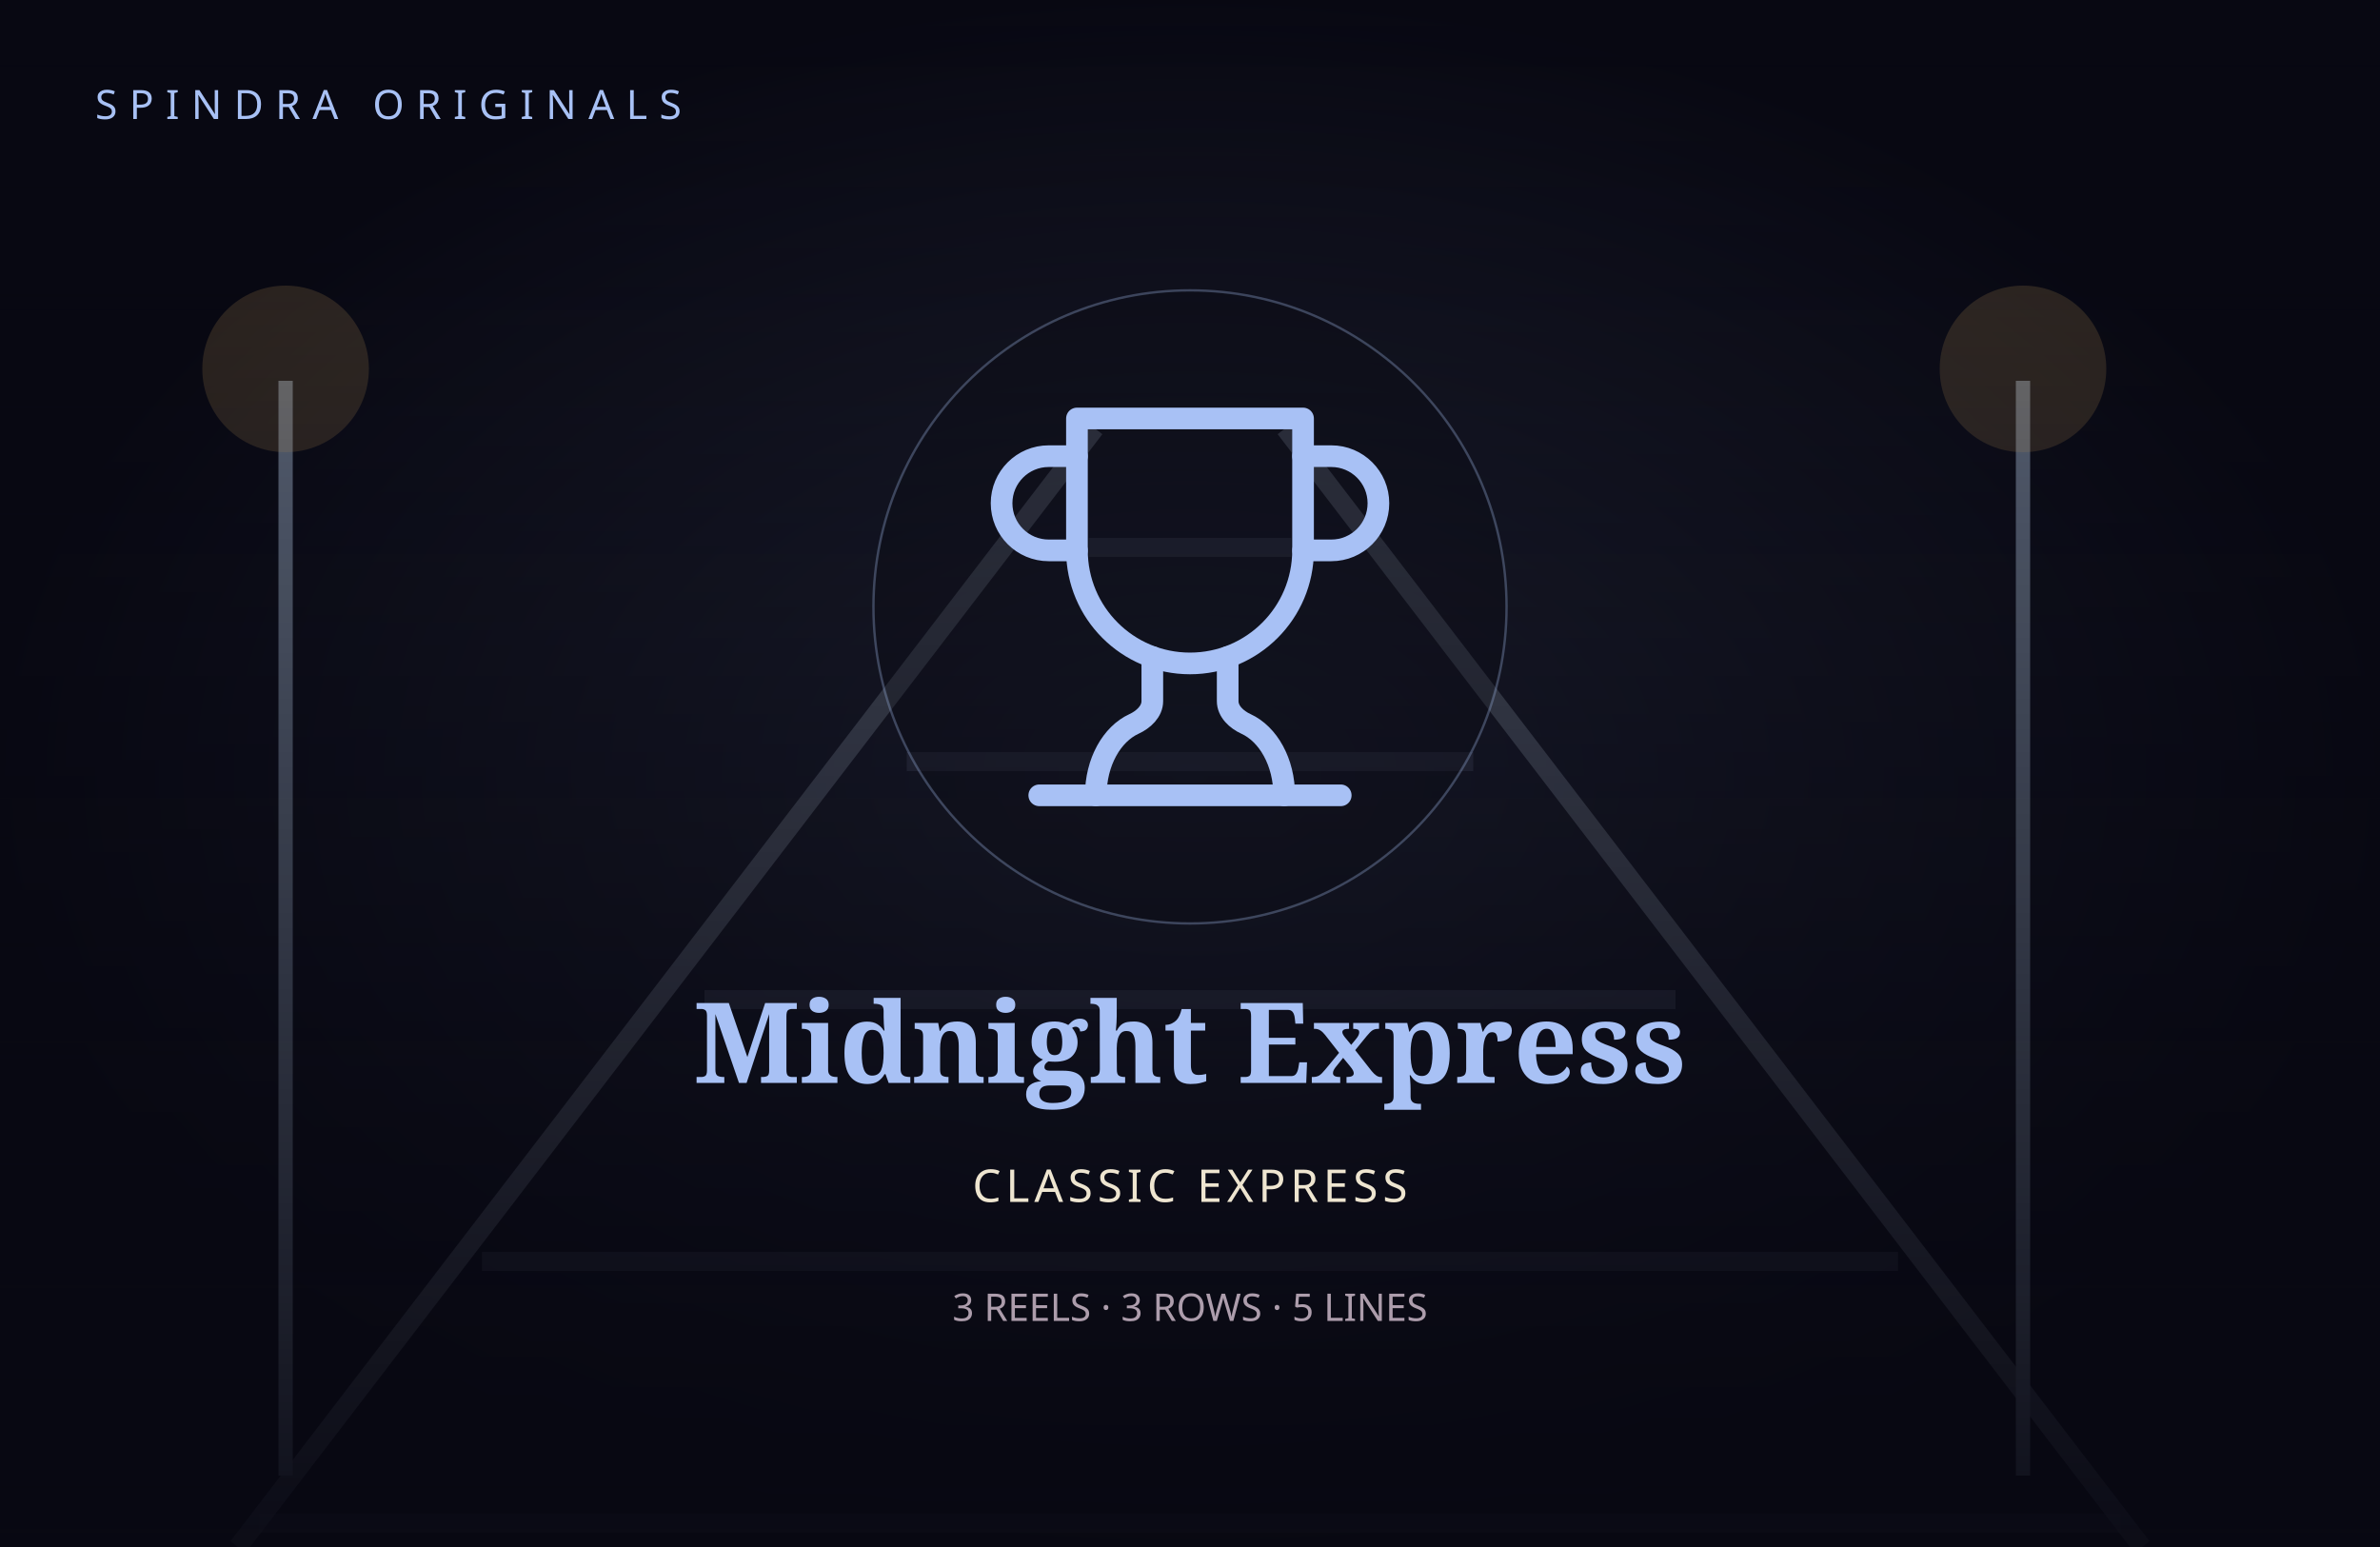
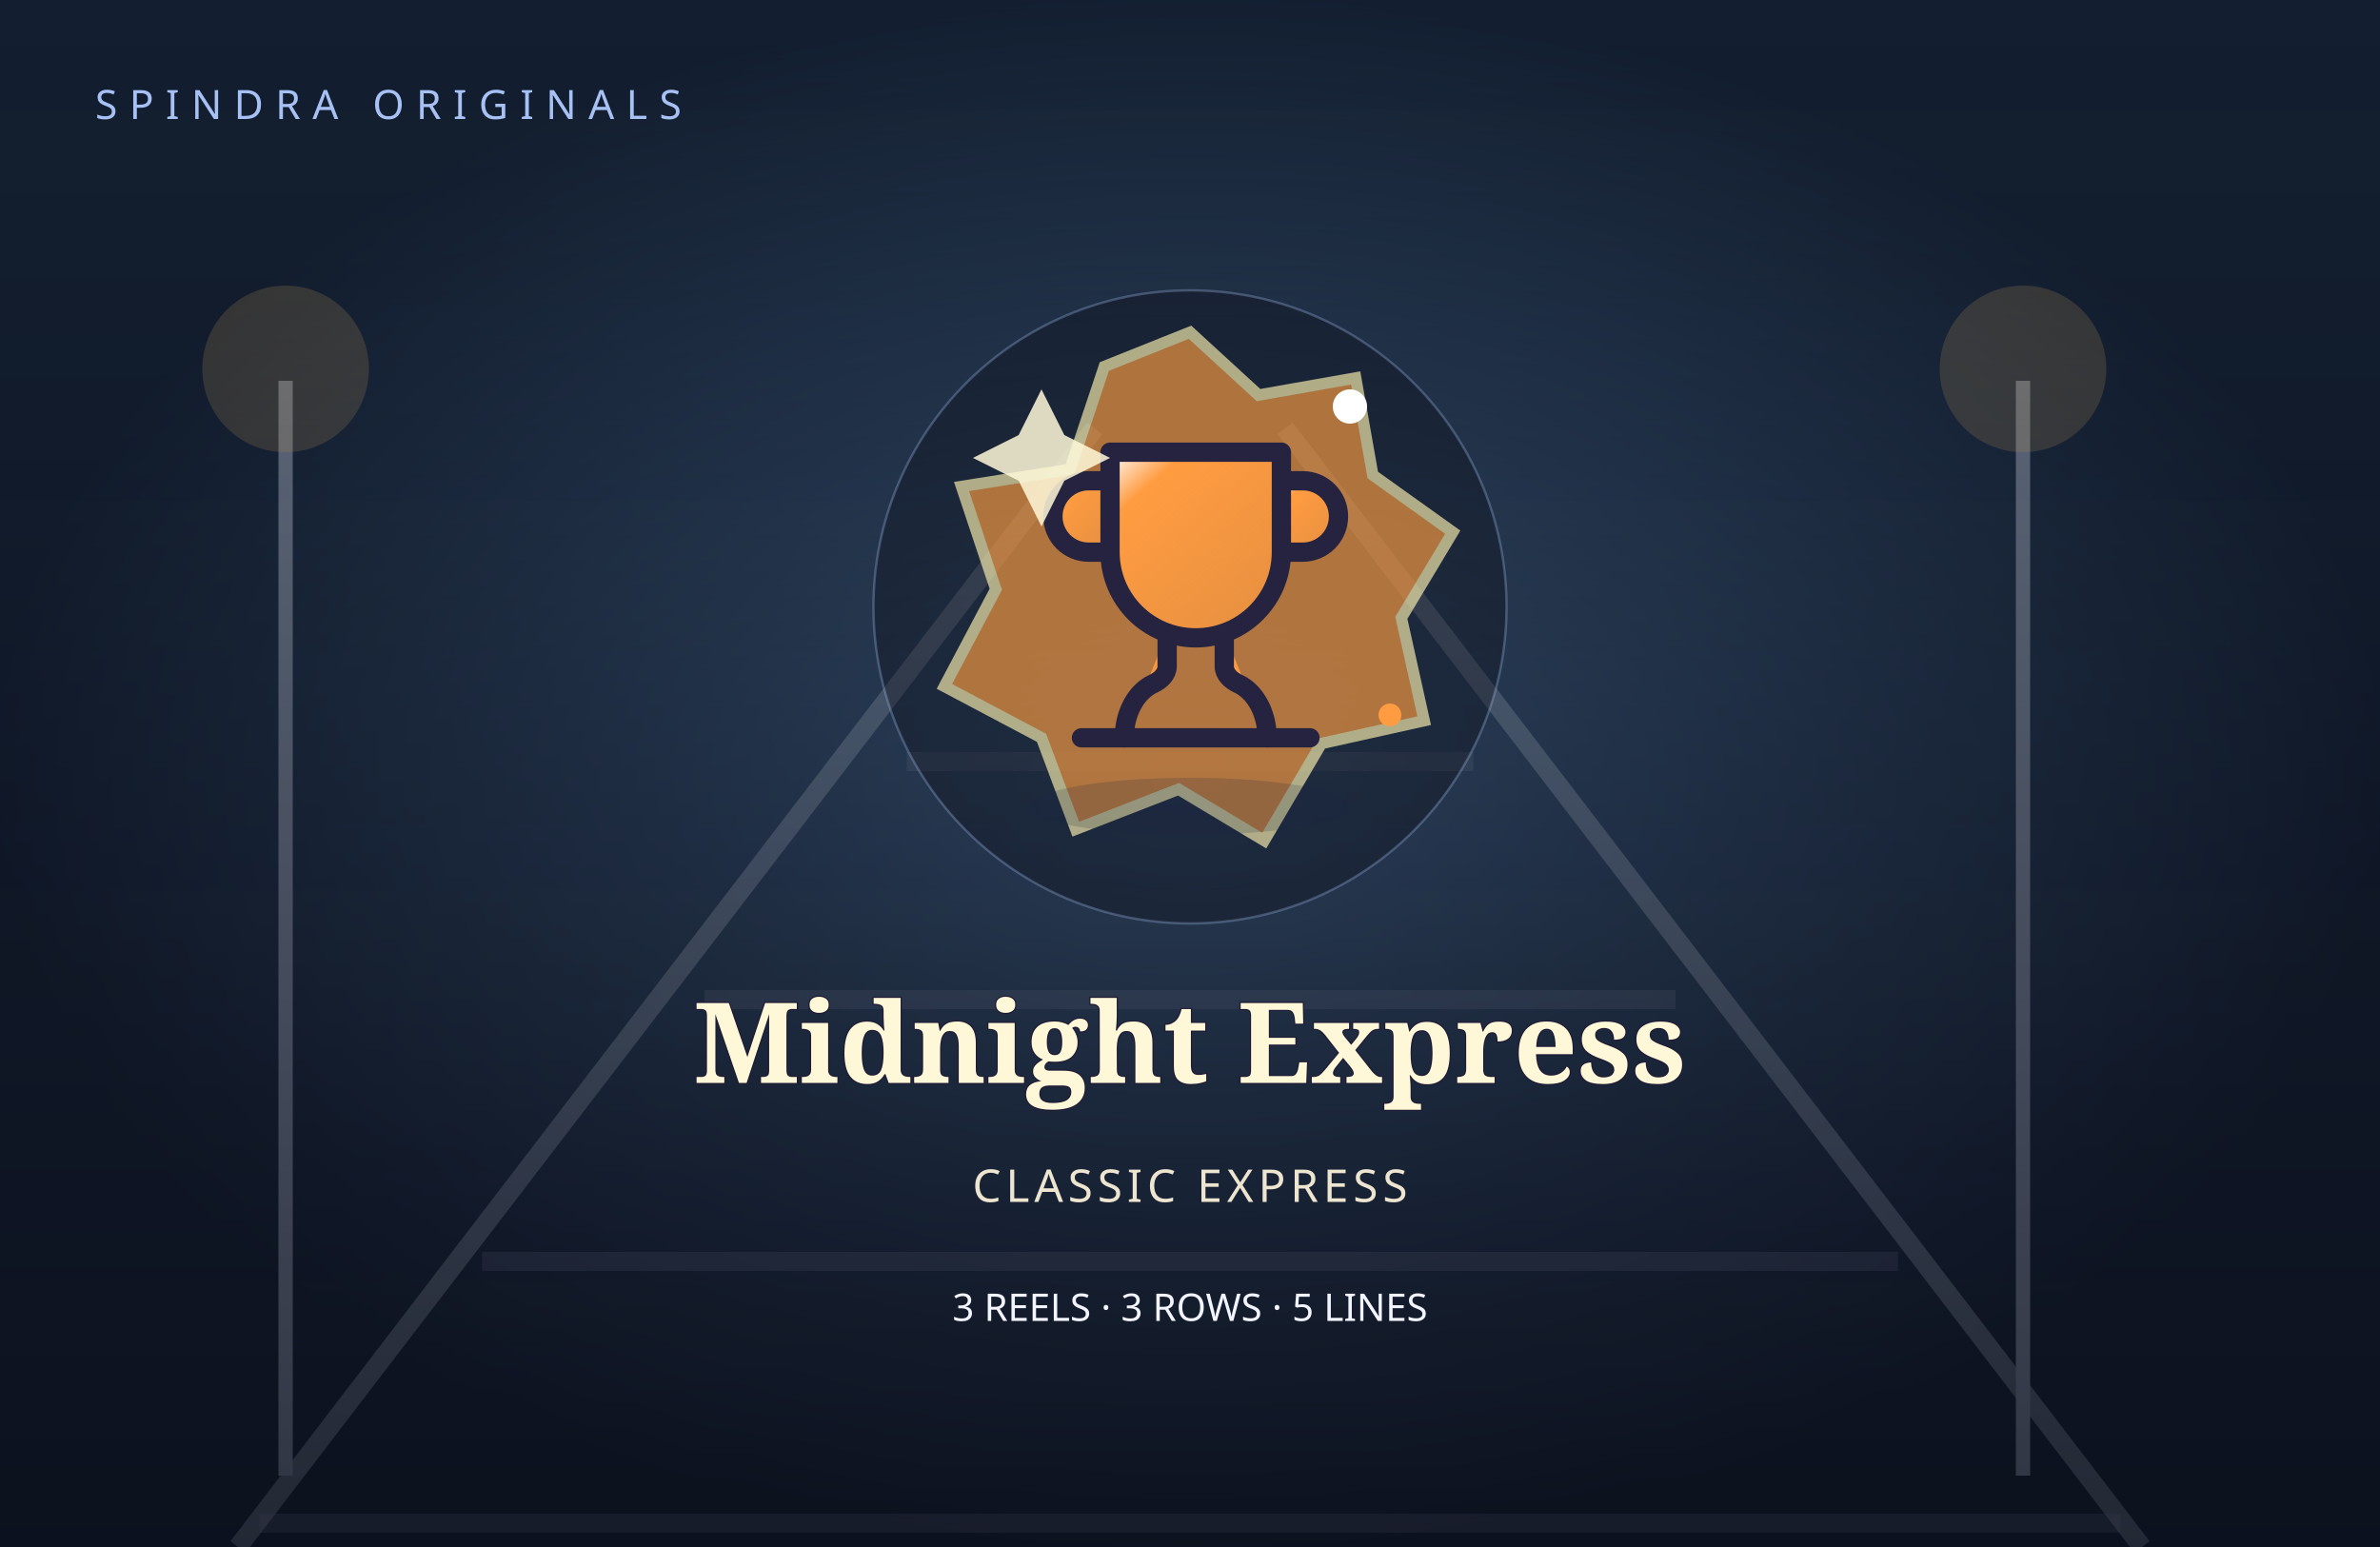
<svg xmlns="http://www.w3.org/2000/svg" width="1000" height="650" viewBox="0 0 1000 650">
  <defs>
    <radialGradient id="bg">
-       <stop stop-color="#24283a" />
-       <stop offset="1" stop-color="#080812" />
+       <stop stop-color="#426388" />
+       <stop offset="1" stop-color="#152336" />
    </radialGradient>
    <linearGradient id="shade" x2="0" y2="1">
      <stop stop-color="#080812" stop-opacity=".15" />
-       <stop offset="1" stop-color="#080812" stop-opacity=".95" />
+       <stop offset="1" stop-color="#080812" stop-opacity=".65" />
    </linearGradient>
  </defs>
  <rect width="1000" height="650" fill="url(#bg)" />
  <svg x="0" y="0" width="1000" height="650" class="slot-scenery scenery-train" viewBox="0 0 1000 650" preserveAspectRatio="xMidYMid slice" aria-hidden="true">
    <path d="M100 650L460 180M900 650L540 180" stroke="#b7c6d966" stroke-width="8" />
    <path d="M457.5 230h85" stroke="#8794b144" stroke-width="8" />
    <path d="M381 320h238" stroke="#8794b144" stroke-width="8" />
    <path d="M296 420h408" stroke="#8794b144" stroke-width="8" />
    <path d="M202.5 530h595" stroke="#8794b144" stroke-width="8" />
    <path d="M109 640h782" stroke="#8794b144" stroke-width="8" />
    <g>
      <path d="M120 620V160" stroke="#78869b" stroke-width="6" />
      <circle cx="120" cy="155" r="35" fill="#ffc96e33" />
    </g>
    <g>
      <path d="M850 620V160" stroke="#78869b" stroke-width="6" />
      <circle cx="850" cy="155" r="35" fill="#ffc96e33" />
    </g>
  </svg>
  <rect width="1000" height="650" fill="url(#shade)" />
  <circle cx="500" cy="255" r="133" fill="#0a0a1455" stroke="#a8c1f5" stroke-opacity=".3" />
-   <svg x="405" y="160" width="190" height="190" viewBox="0 0 24 24" fill="none" stroke="#a8c1f5" stroke-width="1.15" stroke-linecap="round" stroke-linejoin="round" class="lucide lucide-trophy">
-     <path d="M6 9H4.5a2.5 2.5 0 0 1 0-5H6" />
-     <path d="M18 9h1.5a2.5 2.5 0 0 0 0-5H18" />
-     <path d="M4 22h16" />
-     <path d="M10 14.66V17c0 .55-.47.98-.97 1.21C7.85 18.75 7 20.24 7 22" />
-     <path d="M14 14.66V17c0 .55.47.98.97 1.21C16.15 18.75 17 20.24 17 22" />
-     <path d="M18 2H6v7a6 6 0 0 0 12 0V2Z" />
+   <svg x="380" y="130" width="240" height="240" class="symbol-frame" viewBox="0 0 100 100" aria-hidden="true">
+     <defs>
+       <linearGradient id="R0" x1="0" y1="0" x2=".8" y2="1">
+         <stop stop-color="#ffffff" />
+         <stop offset=".22" stop-color="#ff9c41" />
+         <stop offset="1" stop-color="#ff9c41" stop-opacity=".7" />
+       </linearGradient>
+     </defs>
+     <path d="M50 4L62 15L79 12L82 29L96 39L87 54L91 72L73 76L63 93L48 84L30 91L24 75L7 66L16 49L10 31L29 28L35 10Z" fill="#ff9c41" stroke="#fff4b1" stroke-width="2" opacity=".65" />
+     <ellipse cx="50" cy="87" rx="28" ry="5" fill="#172243" opacity=".18" />
+     <svg width="60" height="60" viewBox="0 0 24 24" fill="url(#R0)" stroke="#252340" stroke-width="1.35" stroke-linecap="round" stroke-linejoin="round" class="lucide lucide-trophy" x="21" y="20">
+       <path d="M6 9H4.5a2.5 2.5 0 0 1 0-5H6" />
+       <path d="M18 9h1.5a2.5 2.5 0 0 0 0-5H18" />
+       <path d="M4 22h16" />
+       <path d="M10 14.66V17c0 .55-.47.98-.97 1.21C7.85 18.75 7 20.24 7 22" />
+       <path d="M14 14.66V17c0 .55.47.98.97 1.21C16.15 18.75 17 20.24 17 22" />
+       <path d="M18 2H6v7a6 6 0 0 0 12 0V2Z" />
+     </svg>
+     <path d="M20 22L24 14L28 22L36 26L28 30L24 38L20 30L12 26Z" fill="#fff9d9" opacity=".85" />
+     <circle cx="78" cy="17" r="3" fill="#fff" />
+     <circle cx="85" cy="71" r="2" fill="#ff9c41" />
  </svg>
  <text x="40" y="50" fill="#a8c1f5" font-size="17" font-family="sans-serif" letter-spacing="5">SPINDRA ORIGINALS</text>
-   <text x="500" y="455" text-anchor="middle" fill="#a8c1f5" font-size="47" font-family="Georgia,serif" font-weight="bold">Midnight Express</text>
+   <text x="500" y="455" text-anchor="middle" fill="#fff8d8" stroke="#201b35" stroke-width="1" paint-order="stroke" font-size="47" font-family="Georgia,serif" font-weight="bold">Midnight Express</text>
  <text x="500" y="505" text-anchor="middle" fill="#eee5d0" font-size="19" font-family="sans-serif" letter-spacing="2">CLASSIC EXPRESS</text>
-   <text x="500" y="555" text-anchor="middle" fill="#ad9dac" font-size="16" font-family="sans-serif">3 REELS · 3 ROWS · 5 LINES</text>
+   <text x="500" y="555" text-anchor="middle" fill="#f2f4ff" font-size="16" font-family="sans-serif">3 REELS · 3 ROWS · 5 LINES</text>
</svg>
